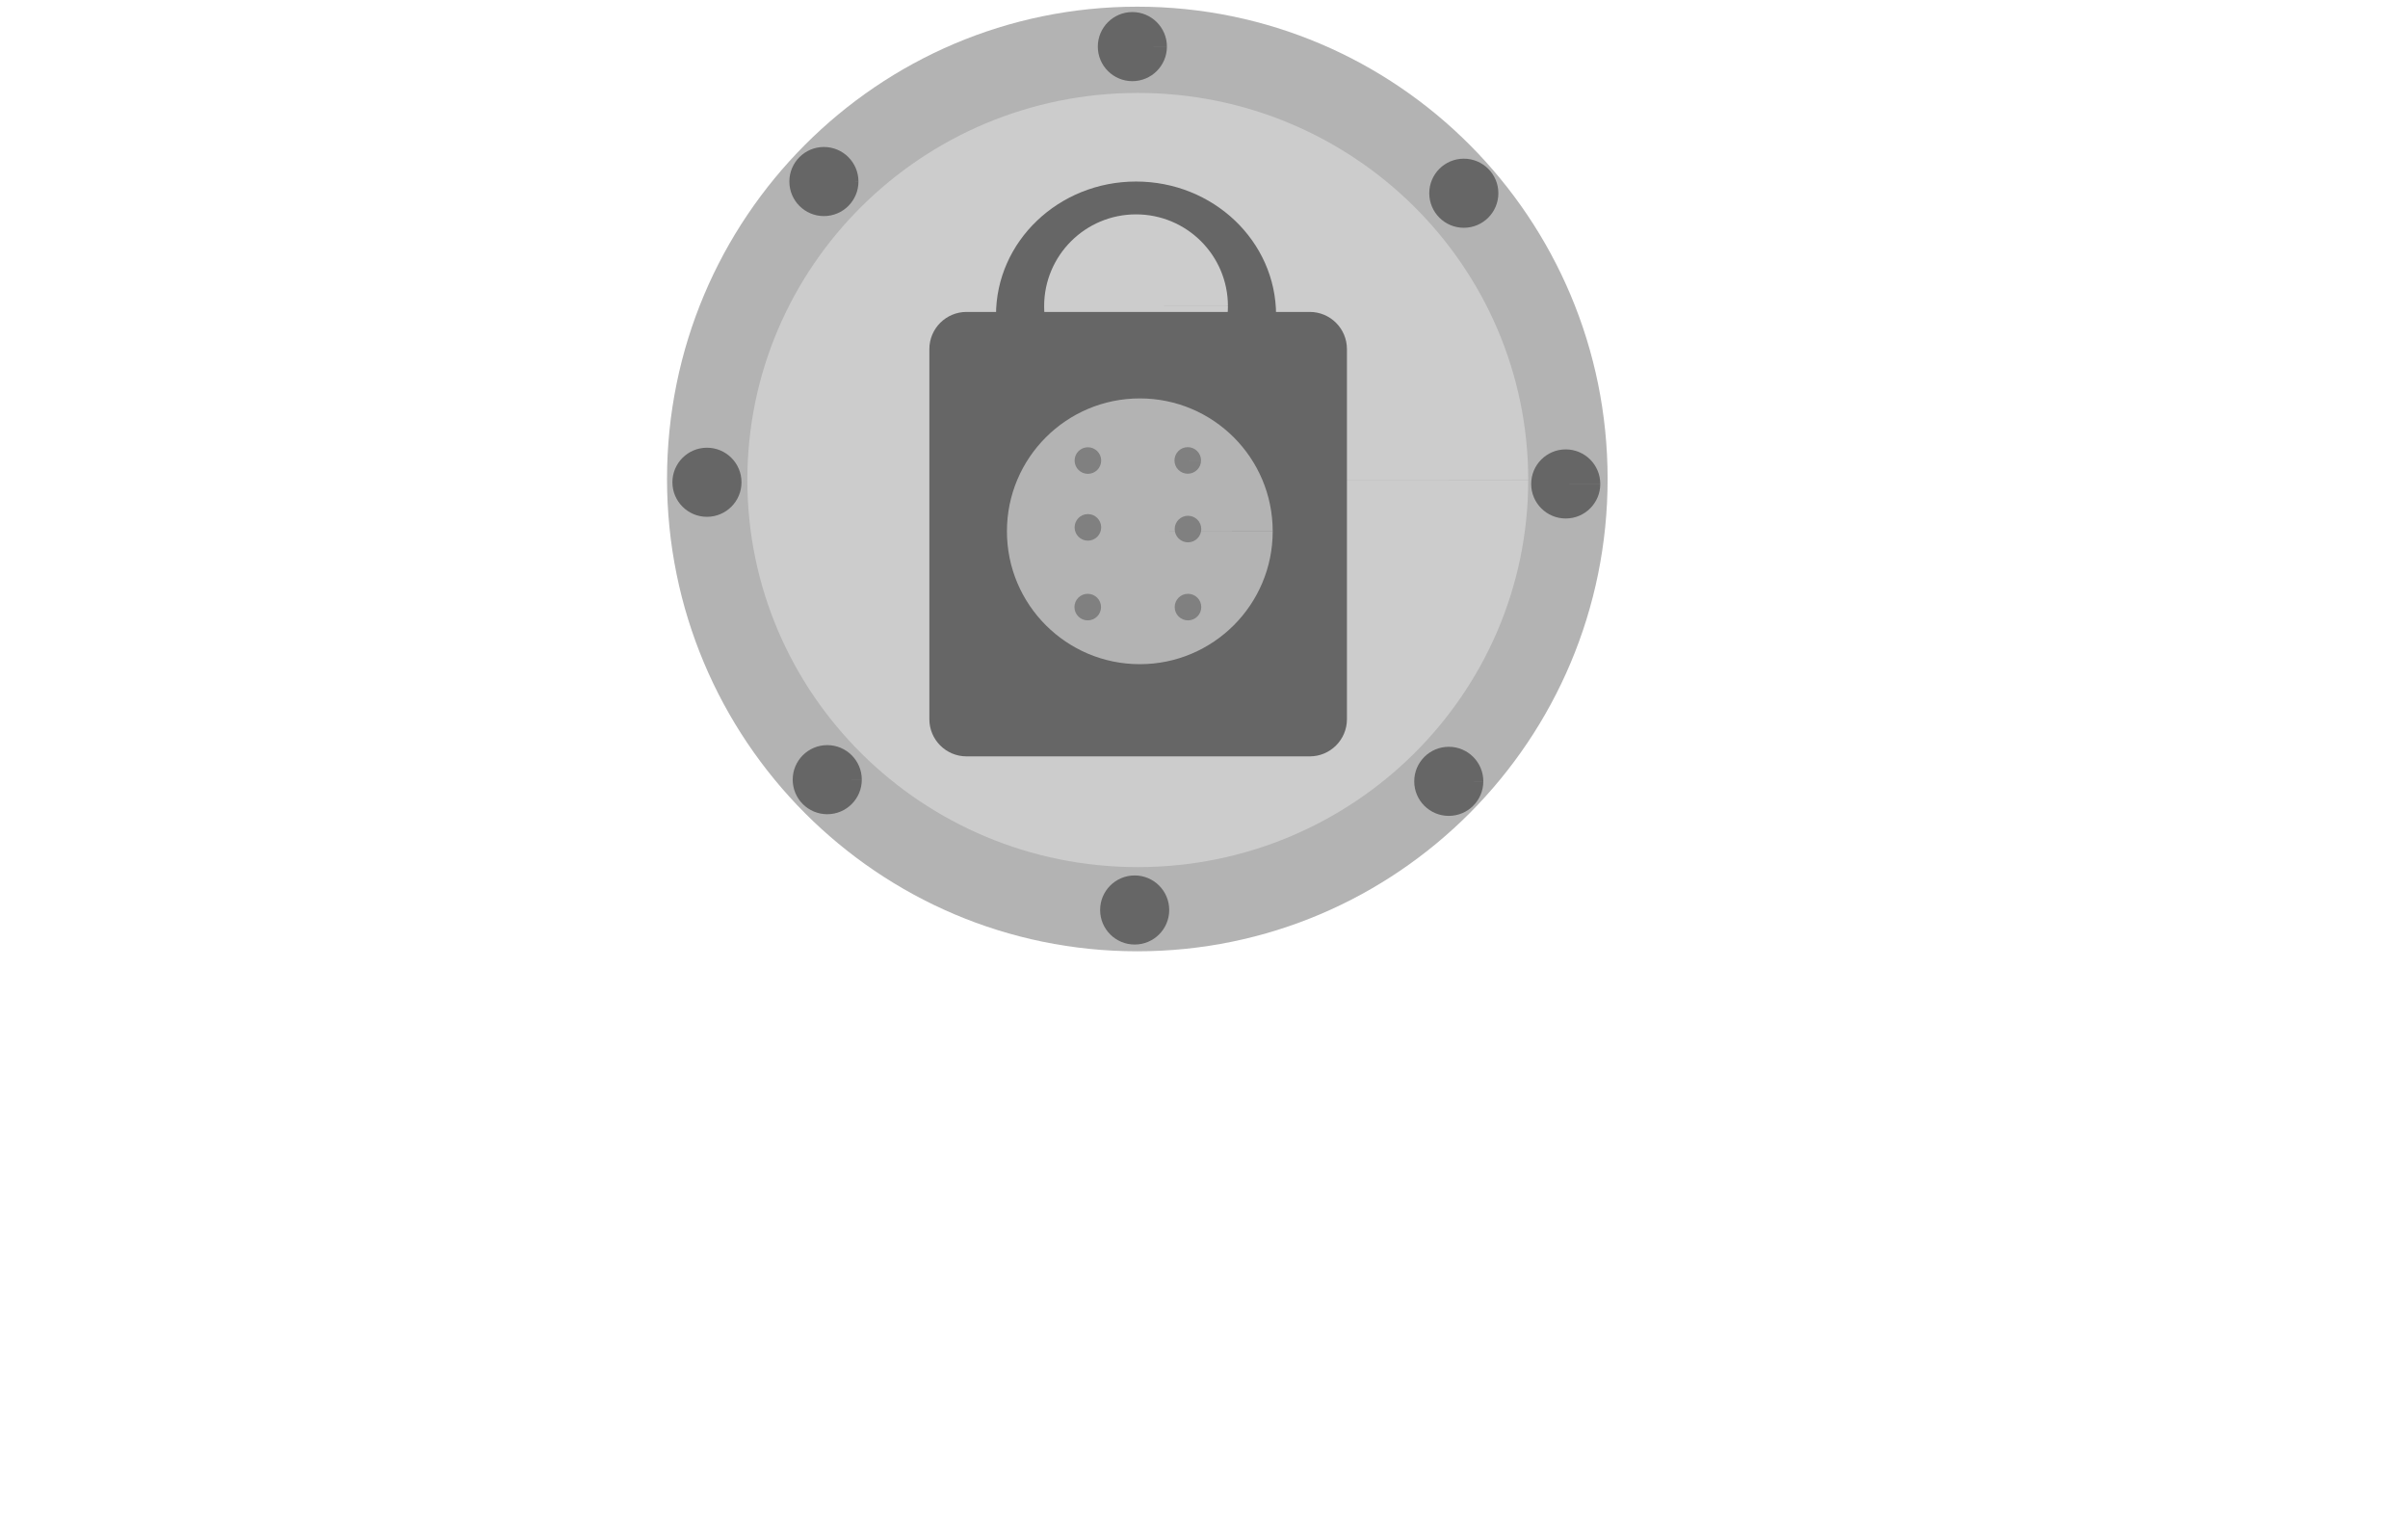
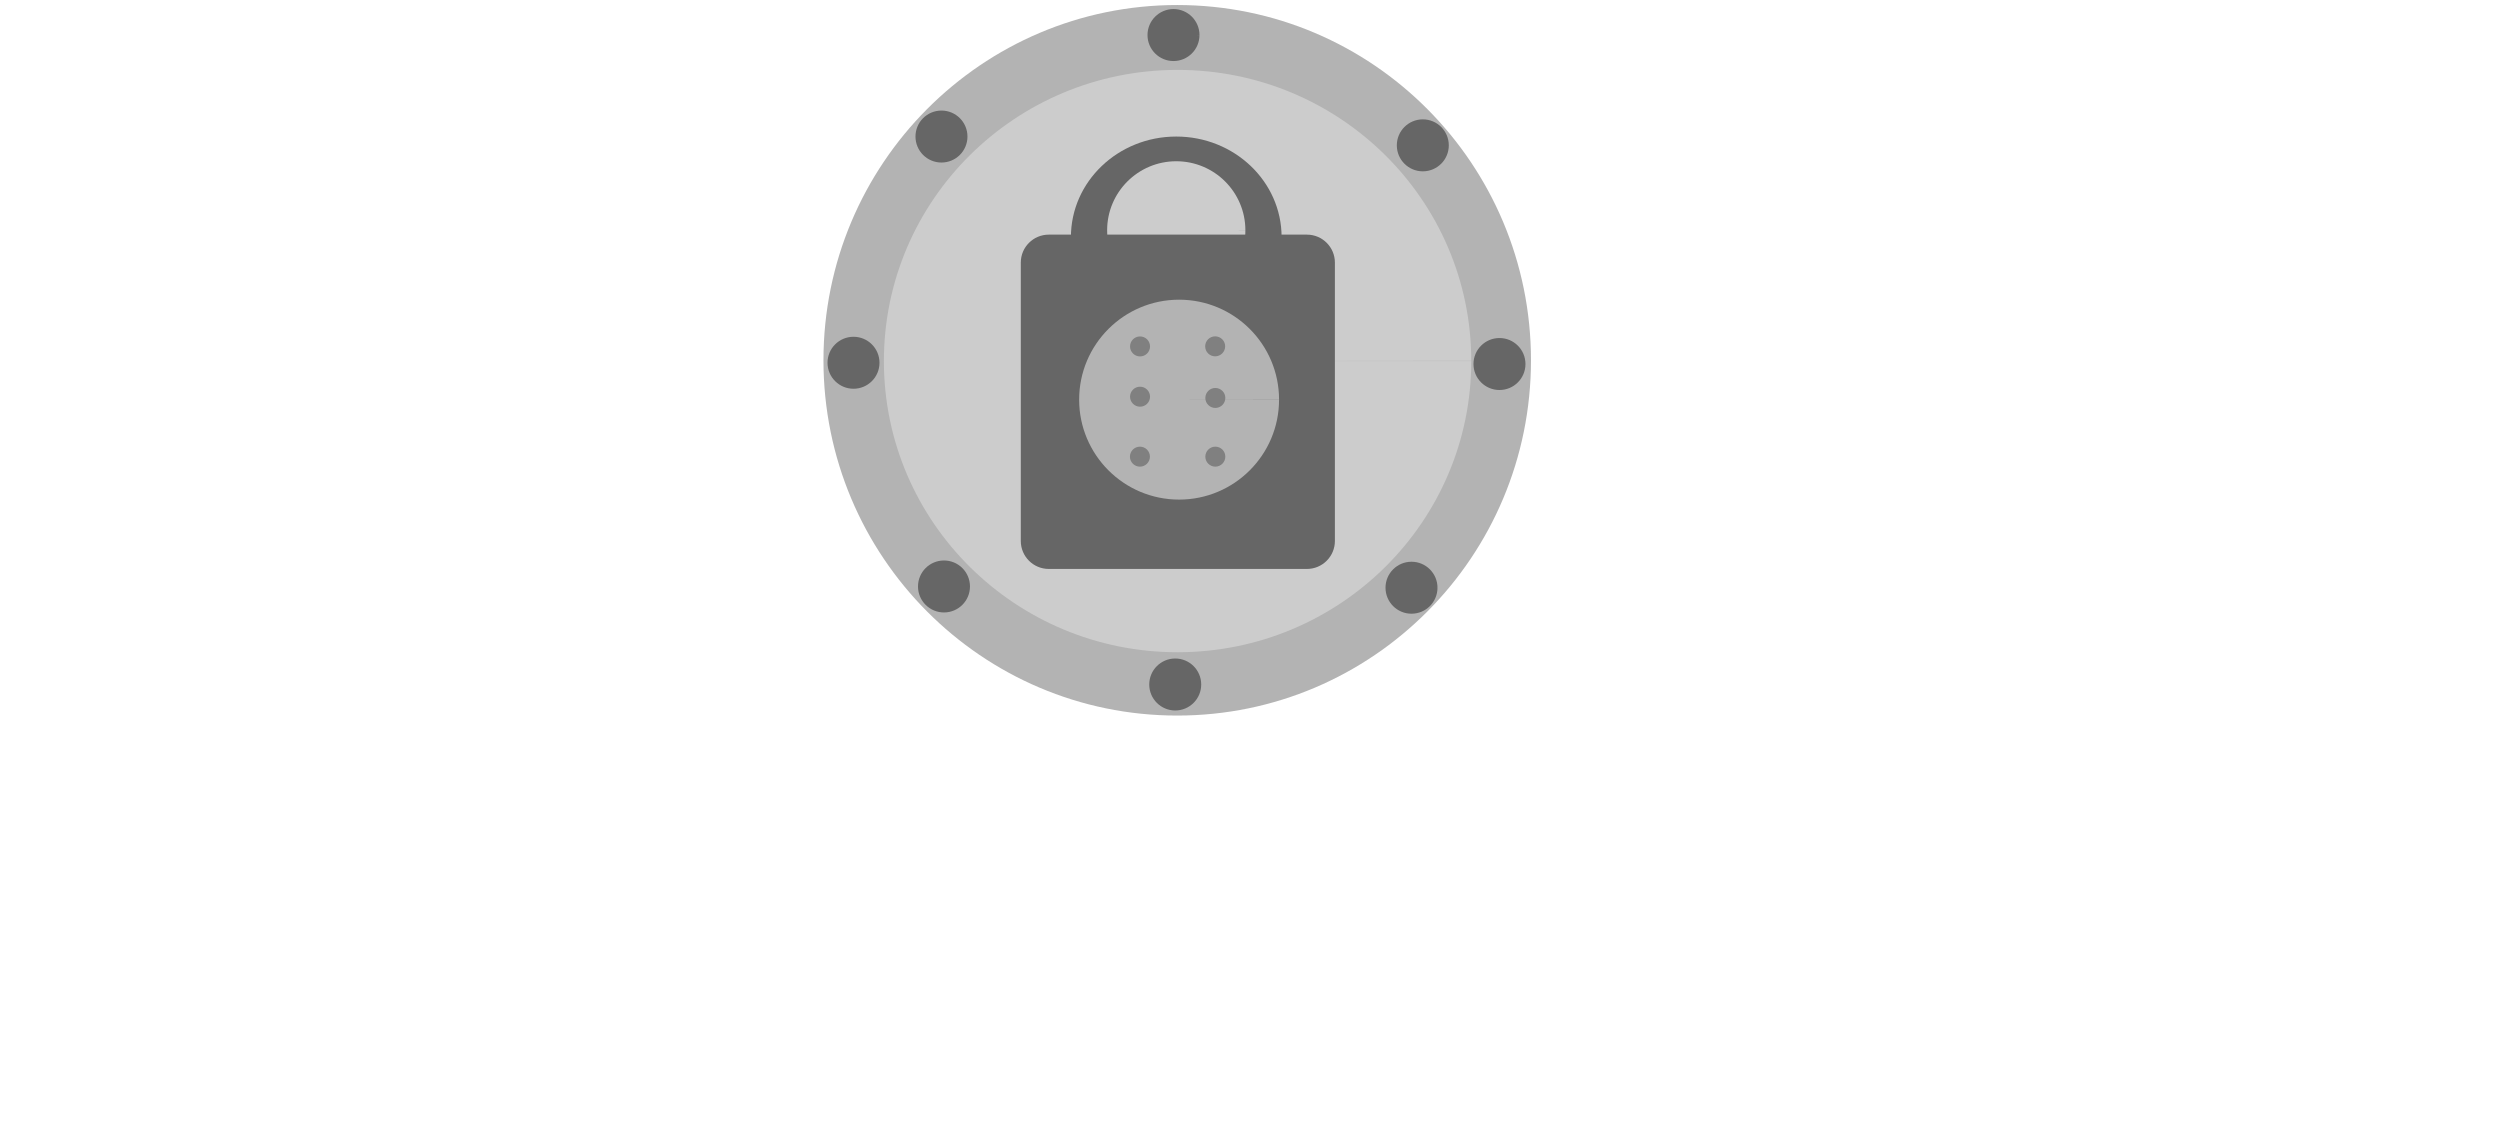
- <svg xmlns="http://www.w3.org/2000/svg" width="453.033mm" height="285.466mm" viewBox="0 0 453.033 285.466" version="1.1" id="svg8">
+ <svg xmlns="http://www.w3.org/2000/svg" width="625.288mm" height="281.694mm" viewBox="0 0 625.288 281.694" version="1.1" id="svg8">
  <defs id="defs2" />
-   <g id="layer1" transform="translate(109.4295,-43.75595)">
+   <g id="layer1" transform="translate(189.899,-43.75595)">
    <rect id="rect12" width="180.673" height="180.673" x="14.363" y="43.756" style="fill:none;stroke-width:0.265" />
    <path style="fill:none;stroke-width:2.857" d="m 56.571,507.091 v -340 h 340 340 v 340 340 h -340 -340 z" id="path18" transform="scale(0.2645833)" />
    <path style="fill:none;stroke-width:2.857" d="m 56.571,507.091 v -340 h 340 340 v 340 340 h -340 -340 z" id="path20" transform="scale(0.2645833)" />
    <path style="fill:none;stroke-width:2.857" d="m 56.571,507.091 v -340 h 340 340 v 340 340 h -340 -340 z" id="path22" transform="scale(0.2645833)" />
    <path style="fill:none;stroke-width:2.857" d="m 56.571,507.091 v -340 h 340 340 v 340 340 h -340 -340 z" id="path24" transform="scale(0.2645833)" />
    <path style="fill:none;stroke-width:2.857" d="m 56.571,507.091 v -340 h 340 340 v 340 340 h -340 -340 z" id="path26" transform="scale(0.2645833)" />
    <path style="fill:none;stroke-width:2.857" d="m 56.571,507.091 v -340 h 340 340 v 340 340 h -340 -340 z" id="path30" transform="scale(0.2645833)" />
    <ellipse style="fill:#b3b3b3;stroke-width:0.382" id="path32" cy="133.871" cx="104.542" rx="88.48" ry="88.858" />
    <path style="fill:#666666;fill-opacity:1;stroke-width:0.052" id="path100-1" d="m 110.11,52.525 a 6.5,6.5 0 0 1 -6.498,6.5 6.5,6.5 0 0 1 -6.502,-6.496 6.5,6.5 0 0 1 6.495,-6.504 6.5,6.5 0 0 1 6.505,6.493 l -6.5,0.007 z" />
    <flowRoot xml:space="preserve" id="flowRoot874" style="font-style:normal;font-weight:normal;font-size:40px;line-height:1.25;font-family:sans-serif;letter-spacing:0px;word-spacing:0px;fill:#000000;fill-opacity:1;stroke:none" transform="scale(0.2645833)">
      <flowRegion id="flowRegion876">
        <rect id="rect878" width="415.886" height="432.439" x="145.871" y="309.369" />
      </flowRegion>
      <flowPara id="flowPara880" style="font-size:666.667px">E</flowPara>
    </flowRoot>
    <flowRoot xml:space="preserve" id="flowRoot882" style="font-style:normal;font-weight:normal;font-size:40px;line-height:1.25;font-family:sans-serif;letter-spacing:0px;word-spacing:0px;fill:#000000;fill-opacity:1;stroke:none">
      <flowRegion id="flowRegion884">
        <rect id="rect886" width="234.841" height="198.632" x="183.114" y="375.58" />
      </flowRegion>
      <flowPara id="flowPara888" />
    </flowRoot>
    <path style="fill:#cccccc;fill-opacity:1;stroke-width:0.267;stroke-miterlimit:4;stroke-dasharray:none" id="path2118" d="M 178.086,134.066 A 73.455,72.826 0 0 1 104.65,206.892 73.455,72.826 0 0 1 31.176,134.104 73.455,72.826 0 0 1 104.574,61.24 73.455,72.826 0 0 1 178.086,133.991 l -73.455,0.075 z" />
    <flowRoot xml:space="preserve" id="flowRoot894" style="font-style:normal;font-weight:normal;font-size:40px;line-height:1.25;font-family:sans-serif;letter-spacing:0px;word-spacing:0px;fill:#000000;fill-opacity:1;stroke:none">
      <flowRegion id="flowRegion896">
        <rect id="rect898" width="16.553" height="76.556" x="241.048" y="243.158" />
      </flowRegion>
      <flowPara id="flowPara900" />
    </flowRoot>
    <path style="fill:#666666;fill-opacity:1;stroke-width:0.392;stroke-miterlimit:4;stroke-dasharray:none" id="path1093" d="M 130.649,103.056 A 26.347,25.147 0 0 1 104.309,128.203 26.347,25.147 0 0 1 77.955,103.069 26.347,25.147 0 0 1 104.281,77.909 26.347,25.147 0 0 1 130.649,103.03 l -26.347,0.026 z" />
    <path style="fill:#cccccc;fill-opacity:1;stroke-width:0.593;stroke-miterlimit:4;stroke-dasharray:none" id="path1095" d="m 121.59,101.356 a 17.288,17.27 0 0 1 -17.284,17.27 17.288,17.27 0 0 1 -17.293,-17.261 17.288,17.27 0 0 1 17.275,-17.278 17.288,17.27 0 0 1 17.302,17.252 l -17.288,0.018 z" />
    <rect style="fill:#666666;fill-opacity:1;stroke-width:0.952;stroke-miterlimit:4;stroke-dasharray:none" id="rect9270" width="78.562" height="83.618" x="65.417" y="102.44" ry="6.997" />
    <path style="fill:#666666;fill-opacity:1;stroke-width:0.052" id="path100-1-3" d="m 191.643,134.804 a 6.5,6.5 0 0 1 -6.498,6.5 6.5,6.5 0 0 1 -6.502,-6.496 6.5,6.5 0 0 1 6.495,-6.504 6.5,6.5 0 0 1 6.505,6.493 l -6.5,0.007 z" />
    <path style="fill:#666666;fill-opacity:1;stroke-width:0.052" id="path100-1-3-5" d="m 110.544,214.959 a 6.5,6.5 0 0 1 -6.498,6.5 6.5,6.5 0 0 1 -6.502,-6.496 6.5,6.5 0 0 1 6.495,-6.504 6.5,6.5 0 0 1 6.505,6.493 l -6.5,0.007 z" />
    <path style="fill:#666666;fill-opacity:1;stroke-width:0.052" id="path100-1-3-5-9" d="m 30.075,134.489 a 6.5,6.5 0 0 1 -6.498,6.5 6.5,6.5 0 0 1 -6.502,-6.496 6.5,6.5 0 0 1 6.495,-6.504 6.5,6.5 0 0 1 6.505,6.493 l -6.5,0.007 z" />
    <path style="fill:#666666;fill-opacity:1;stroke-width:0.052" id="path100-1-3-5-9-3" d="m 52.078,77.909 a 6.5,6.5 0 0 1 -6.498,6.5 6.5,6.5 0 0 1 -6.502,-6.496 6.5,6.5 0 0 1 6.495,-6.504 6.5,6.5 0 0 1 6.505,6.493 l -6.5,0.007 z" />
    <path style="fill:#666666;fill-opacity:1;stroke-width:0.052" id="path100-1-3-5-9-4" d="m 52.707,190.441 a 6.5,6.5 0 0 1 -6.498,6.5 6.5,6.5 0 0 1 -6.502,-6.496 6.5,6.5 0 0 1 6.495,-6.504 6.5,6.5 0 0 1 6.505,6.493 l -6.5,0.007 z" />
    <path style="fill:#666666;fill-opacity:1;stroke-width:0.052" id="path100-1-3-5-9-3-1" d="m 172.468,80.11 a 6.5,6.5 0 0 1 -6.498,6.5 6.5,6.5 0 0 1 -6.502,-6.496 6.5,6.5 0 0 1 6.495,-6.504 6.5,6.5 0 0 1 6.505,6.493 l -6.5,0.007 z" />
    <path style="fill:#666666;fill-opacity:1;stroke-width:0.052" id="path100-1-3-5-5" d="m 169.639,190.755 a 6.5,6.5 0 0 1 -6.498,6.5 6.5,6.5 0 0 1 -6.502,-6.496 6.5,6.5 0 0 1 6.495,-6.504 6.5,6.5 0 0 1 6.505,6.493 l -6.5,0.007 z" />
    <path style="fill:#b3b3b3;fill-opacity:1;stroke-width:0.49;stroke-miterlimit:4;stroke-dasharray:none" id="path1105" d="m 130.012,143.713 a 25,25 0 0 1 -24.994,25 25,25 0 0 1 -25.006,-24.987 25,25 0 0 1 24.981,-25.013 25,25 0 0 1 25.019,24.974 l -25,0.026 z" />
    <flowRoot xml:space="preserve" id="flowRoot1097" style="font-style:normal;font-variant:normal;font-weight:normal;font-stretch:normal;font-size:40px;line-height:1.25;font-family:'Arial Black';-inkscape-font-specification:'Arial Black, ';letter-spacing:0px;word-spacing:0px;fill:#1a1a1a;fill-opacity:1;stroke:none" transform="matrix(1.230317,0,0,1.230317,-352.0325,-494.4761)">
      <flowRegion id="flowRegion1099" style="font-style:normal;font-variant:normal;font-weight:normal;font-stretch:normal;font-family:'Arial Black';-inkscape-font-specification:'Arial Black, ';fill:#1a1a1a">
        <rect id="rect1101" width="89.102" height="87.914" x="356.41" y="497.614" style="font-style:normal;font-variant:normal;font-weight:normal;font-stretch:normal;font-family:'Arial Black';-inkscape-font-specification:'Arial Black, ';fill:#1a1a1a" />
      </flowRegion>
      <flowPara id="flowPara1103">E</flowPara>
    </flowRoot>
    <path style="fill:#808080;fill-opacity:1;stroke-width:0.02" id="path100-1-30-1" d="m 116.532,130.382 a 2.5,2.5 0 0 1 -2.499,2.5 2.5,2.5 0 0 1 -2.501,-2.499 2.5,2.5 0 0 1 2.498,-2.501 2.5,2.5 0 0 1 2.502,2.497 l -2.5,0.003 z" />
    <path style="fill:#808080;fill-opacity:1;stroke-width:0.02" id="path100-1-30-1-8" d="m 97.743,142.976 a 2.5,2.5 0 0 1 -2.499,2.5 2.5,2.5 0 0 1 -2.501,-2.499 2.5,2.5 0 0 1 2.498,-2.501 2.5,2.5 0 0 1 2.502,2.497 l -2.5,0.003 z" />
    <path style="fill:#808080;fill-opacity:1;stroke-width:0.02" id="path100-1-30-1-3" d="m 116.574,143.291 a 2.5,2.5 0 0 1 -2.499,2.5 2.5,2.5 0 0 1 -2.501,-2.499 2.5,2.5 0 0 1 2.498,-2.501 2.5,2.5 0 0 1 2.502,2.497 l -2.5,0.003 z" />
    <path style="fill:#808080;fill-opacity:1;stroke-width:0.02" id="path100-1-30-1-0" d="m 97.714,157.972 a 2.5,2.5 0 0 1 -2.499,2.5 2.5,2.5 0 0 1 -2.501,-2.499 2.5,2.5 0 0 1 2.498,-2.501 2.5,2.5 0 0 1 2.502,2.497 l -2.5,0.003 z" />
    <path style="fill:#808080;fill-opacity:1;stroke-width:0.02" id="path100-1-30-1-02" d="m 116.574,157.972 a 2.5,2.5 0 0 1 -2.499,2.5 2.5,2.5 0 0 1 -2.501,-2.499 2.5,2.5 0 0 1 2.498,-2.501 2.5,2.5 0 0 1 2.502,2.497 l -2.5,0.003 z" />
    <path style="fill:#808080;fill-opacity:1;stroke-width:0.02" id="path100-1-30-1-9" d="m 97.743,130.403 a 2.5,2.5 0 0 1 -2.499,2.5 2.5,2.5 0 0 1 -2.501,-2.499 2.5,2.5 0 0 1 2.498,-2.501 2.5,2.5 0 0 1 2.502,2.497 l -2.5,0.003 z" />
-     <flowRoot xml:space="preserve" id="flowRoot858" style="font-style:normal;font-variant:normal;font-weight:normal;font-stretch:normal;font-size:40px;line-height:1.25;font-family:'Arial Black';-inkscape-font-specification:'Arial Black, ';letter-spacing:0px;word-spacing:0px;fill:#000000;fill-opacity:1;stroke:none" transform="matrix(1.378866,0,0,3.11425,312.4738,-1169.109)">
+     <flowRoot xml:space="preserve" id="flowRoot858" style="font-style:normal;font-variant:normal;font-weight:normal;font-stretch:normal;font-size:40px;line-height:1.25;font-family:'Arial Black';-inkscape-font-specification:'Arial Black, ';letter-spacing:0px;word-spacing:0px;fill:#000000;fill-opacity:1;stroke:none" transform="matrix(1.903147,0,0,3.11425,392.423,-1172.881)">
      <flowRegion id="flowRegion860" style="font-style:normal;font-variant:normal;font-weight:normal;font-stretch:normal;font-family:'Arial Black';-inkscape-font-specification:'Arial Black, '">
        <rect id="rect862" width="1050.221" height="434.82" x="-308.889" y="444.77" style="font-style:normal;font-variant:normal;font-weight:normal;font-stretch:normal;font-family:'Arial Black';-inkscape-font-specification:'Arial Black, '" />
      </flowRegion>
      <flowPara id="flowPara864">EAuthenticator</flowPara>
    </flowRoot>
  </g>
</svg>
